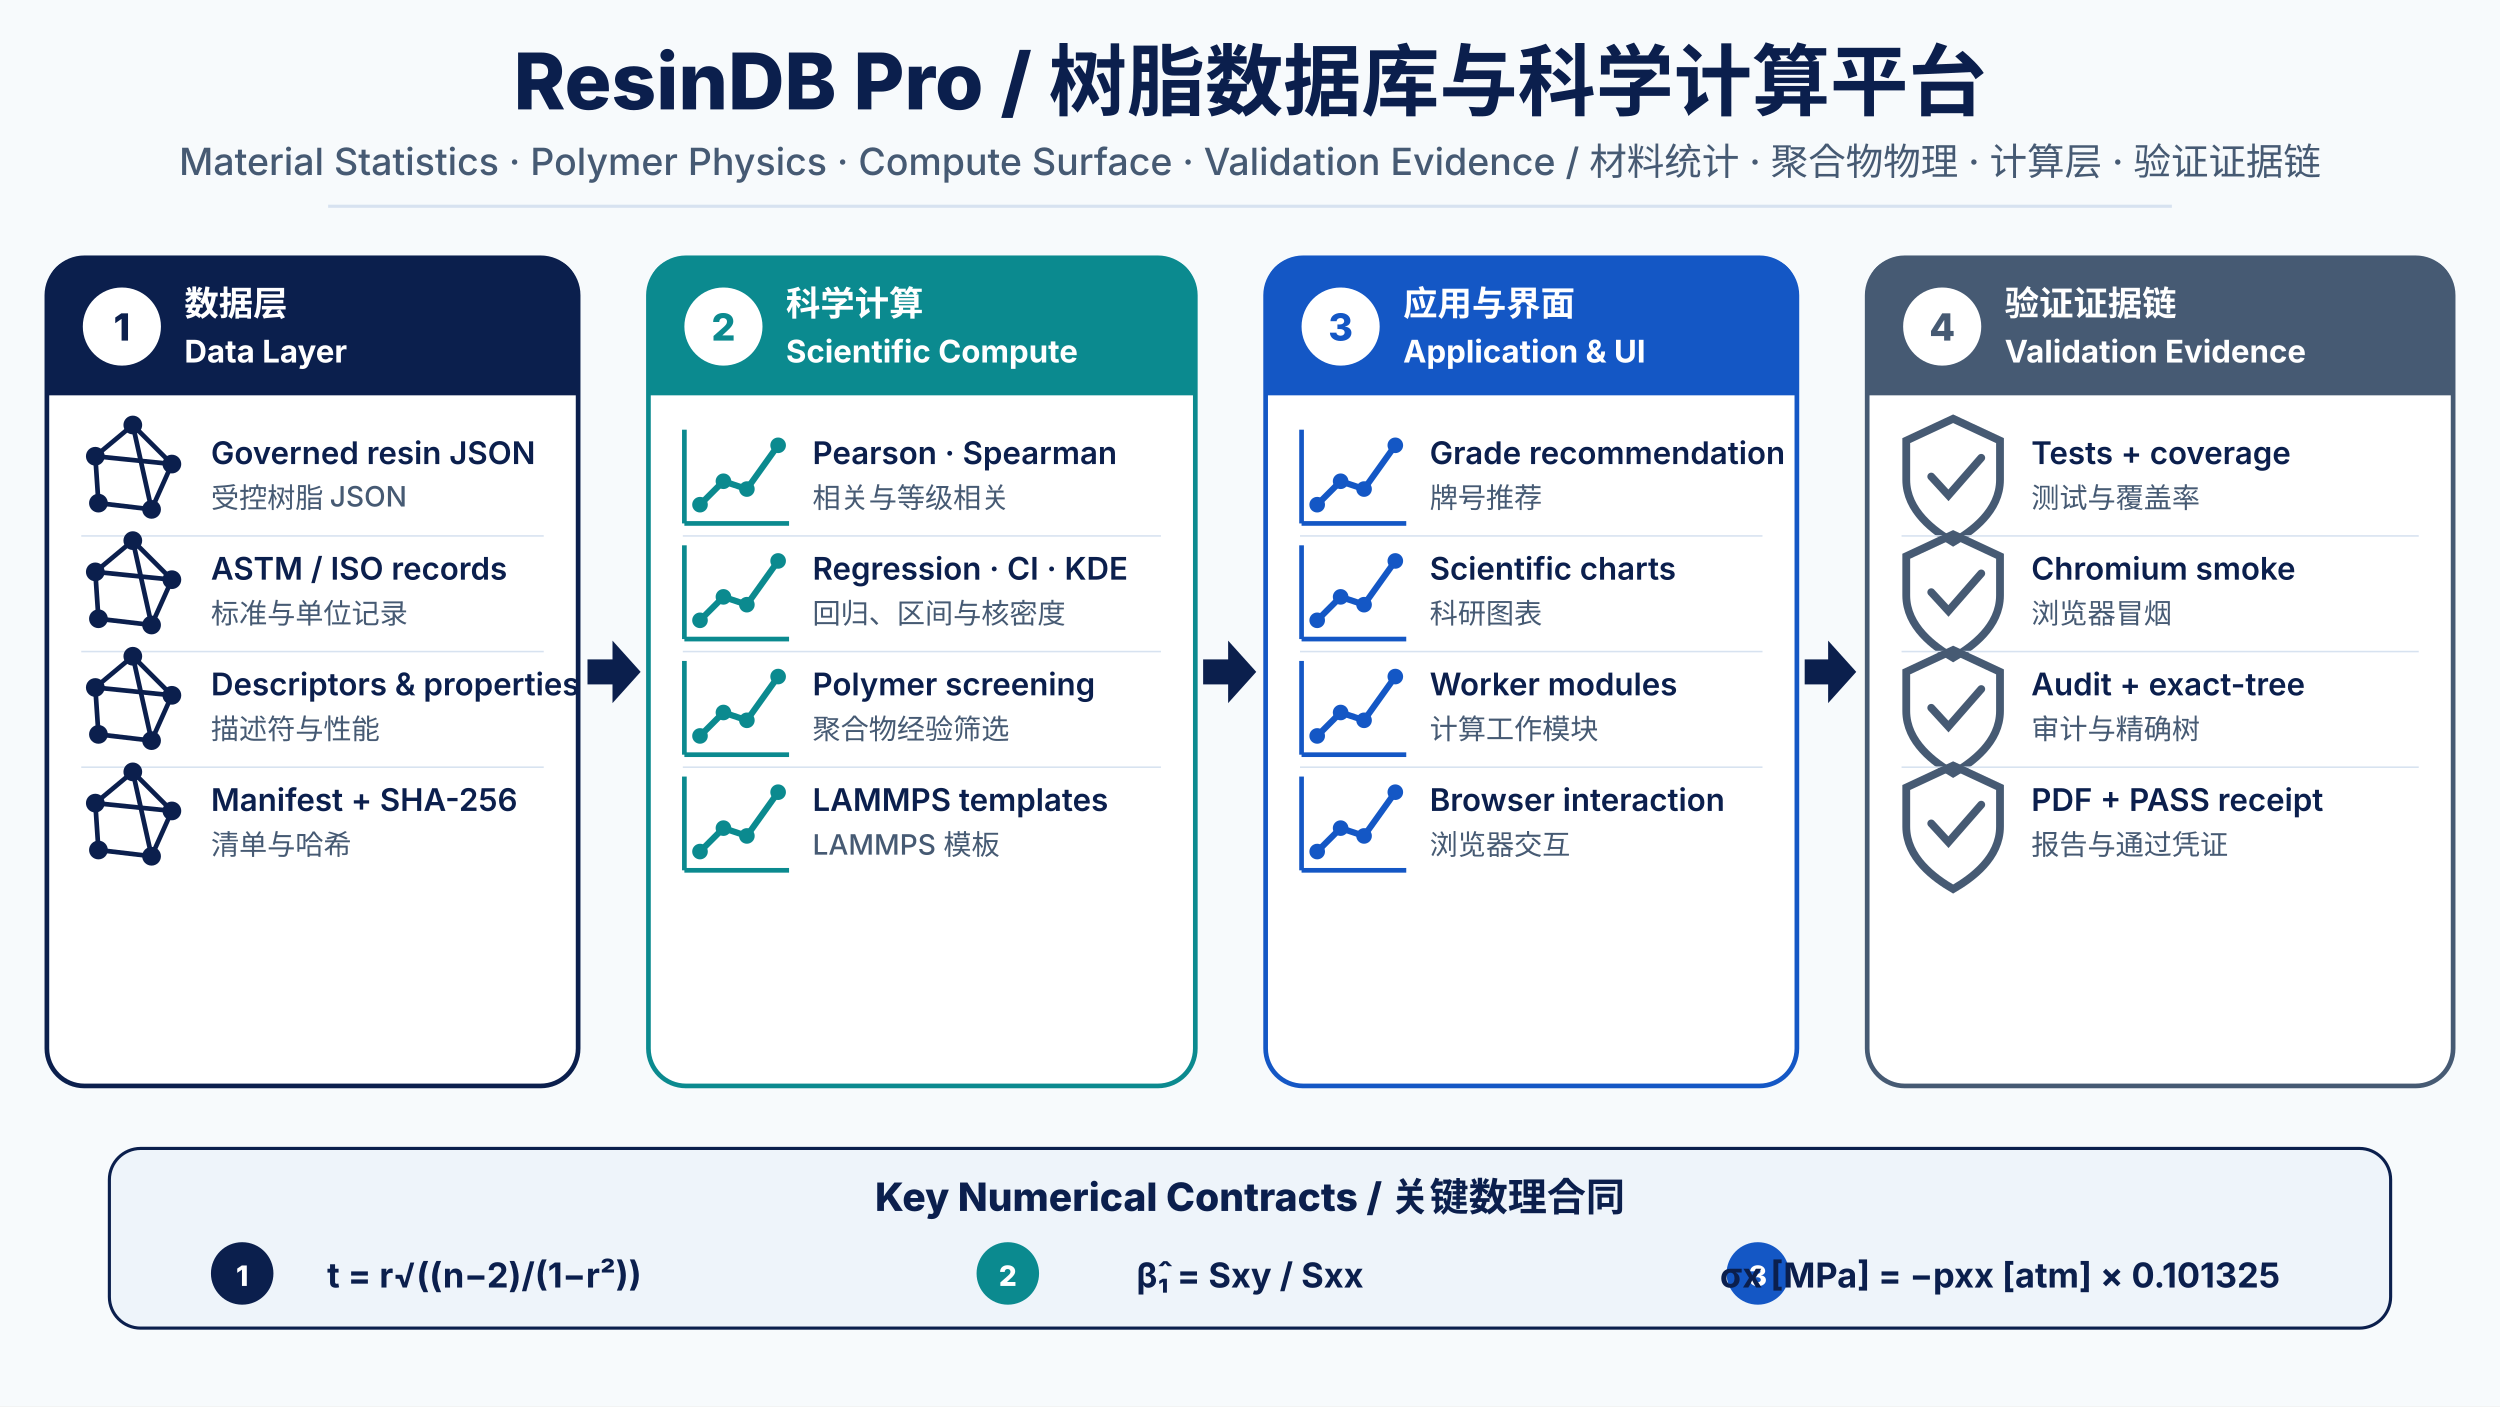
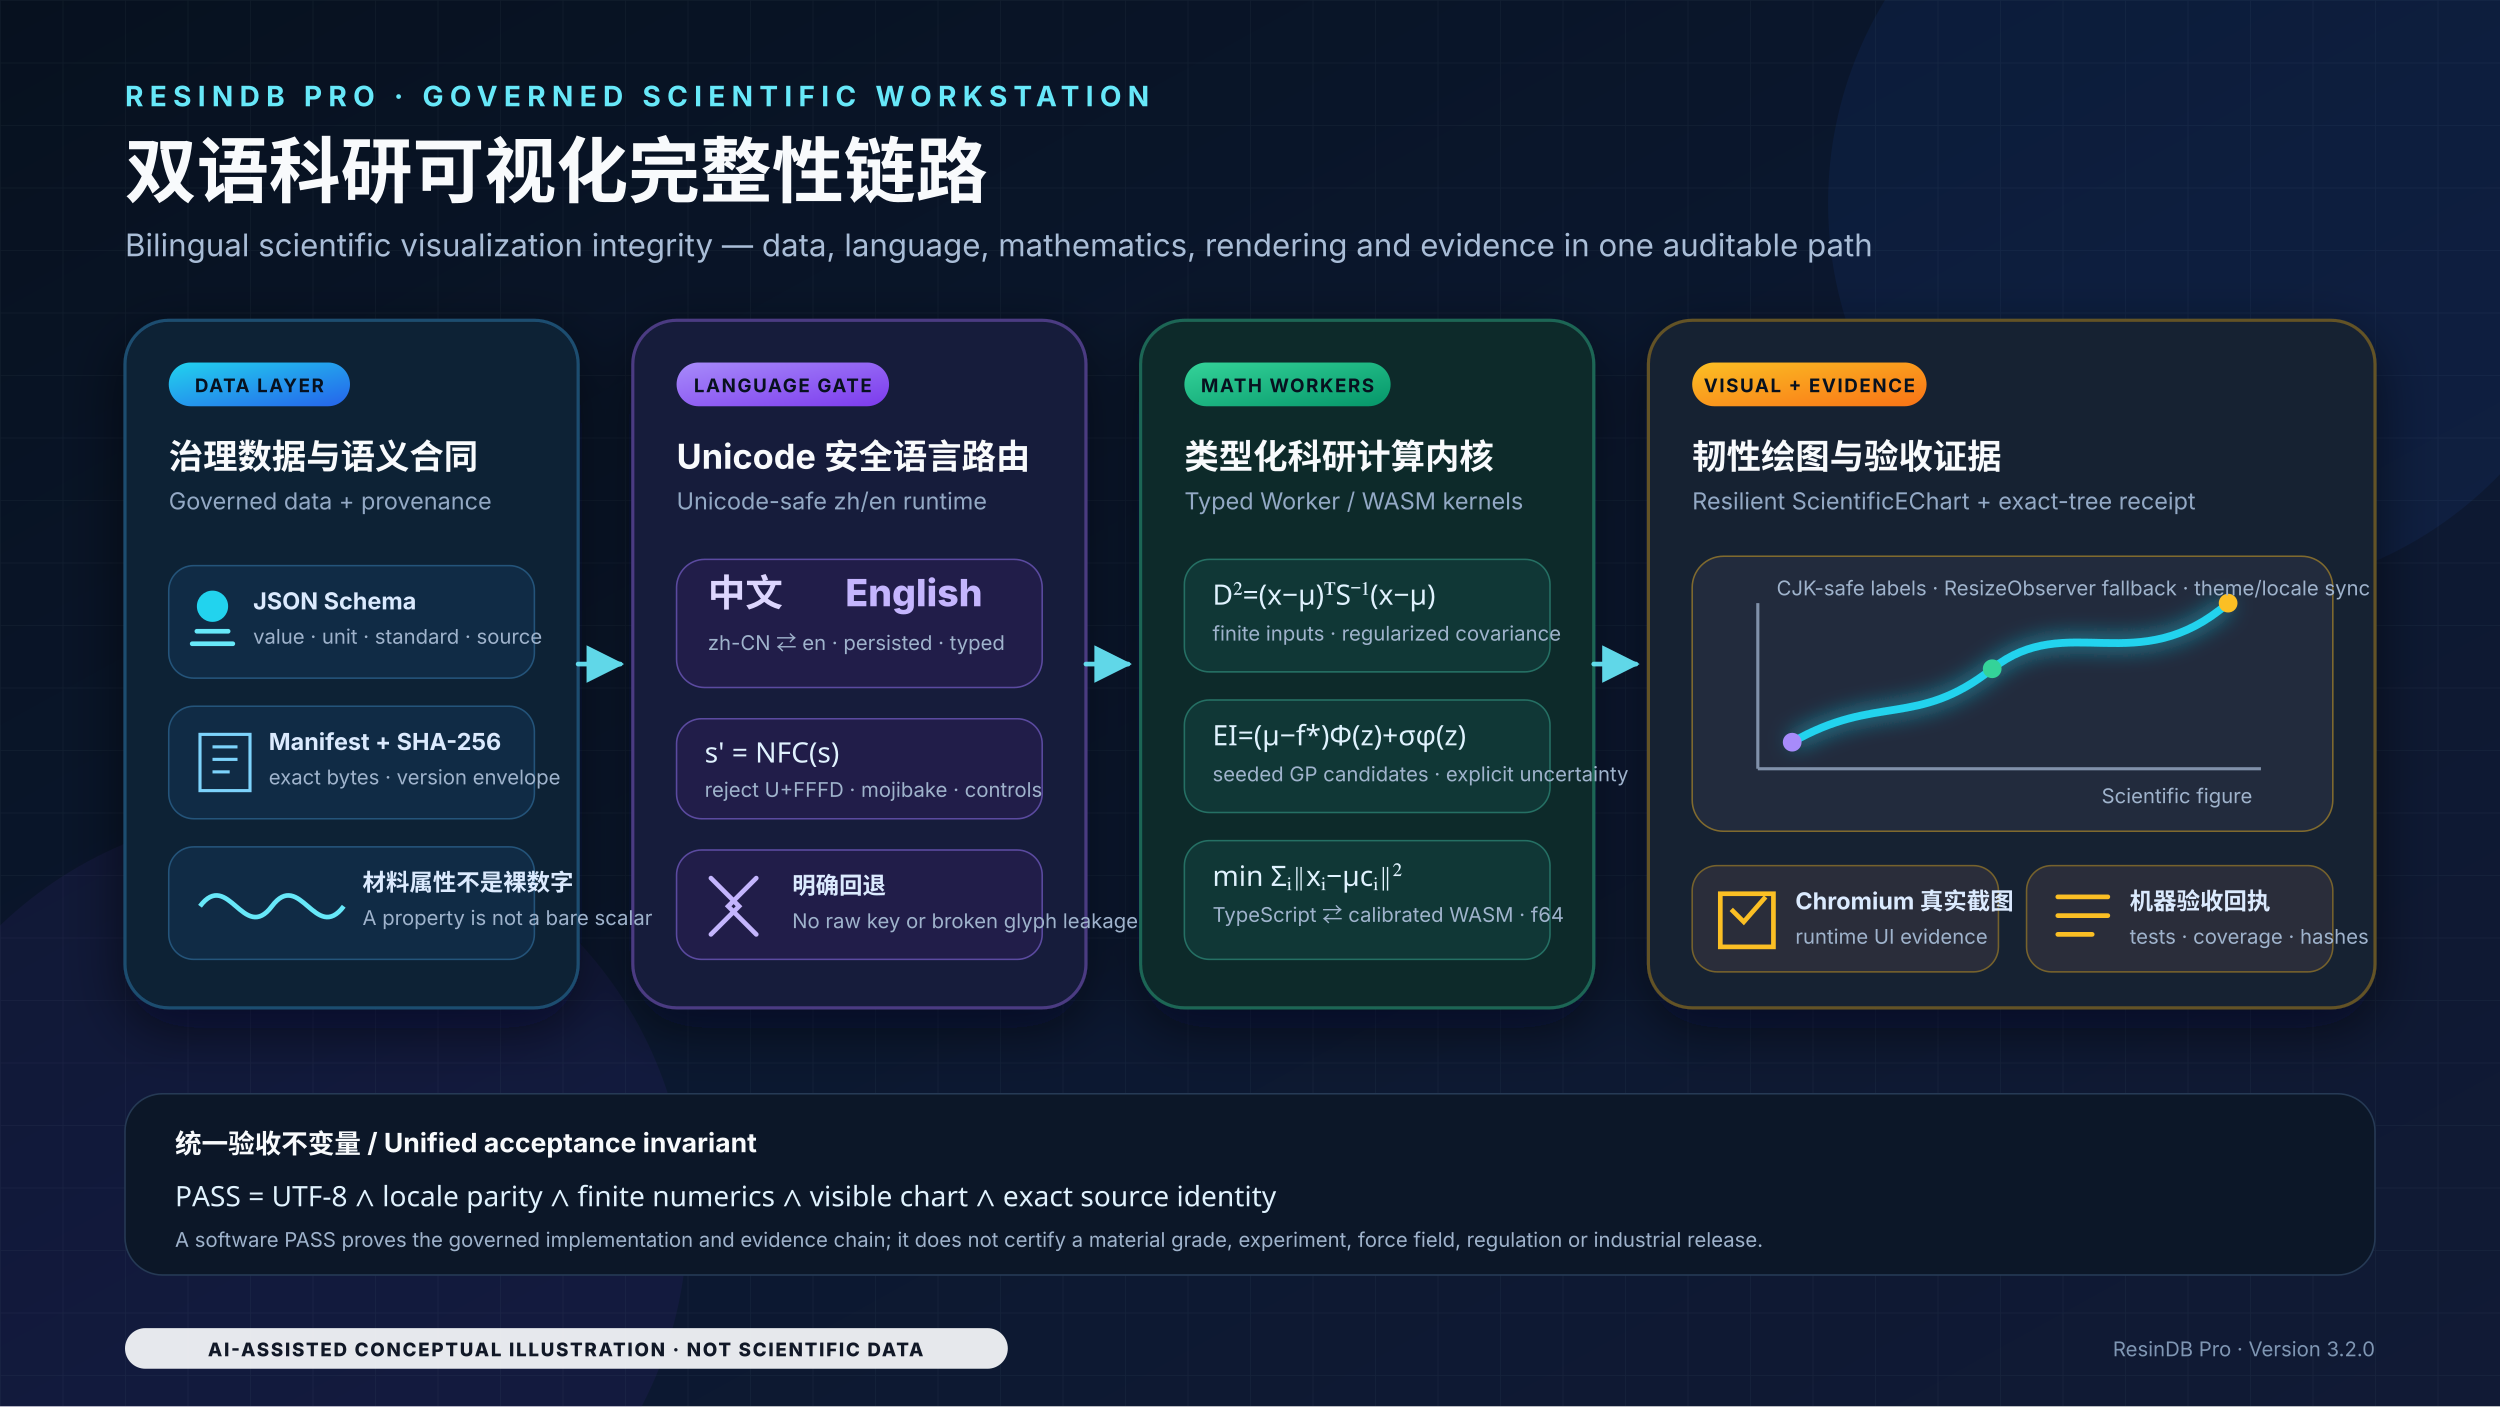
- <svg xmlns="http://www.w3.org/2000/svg" width="1600" height="900" viewBox="0 0 1600 900" role="img">
-   <rect width="1600" height="900" fill="#F7FAFC" />
-   <text x="800" y="70" font-family="Inter, 'Noto Sans SC', 'Microsoft YaHei', Arial, sans-serif" font-size="50" font-weight="800" fill="#0B1F4D" text-anchor="middle">ResinDB Pro / 树脂数据库与科学计算平台</text>
-   <text x="800" y="112" font-family="Inter, 'Noto Sans SC', 'Microsoft YaHei', Arial, sans-serif" font-size="24" font-weight="500" fill="#465A73" text-anchor="middle">Material Statistics · Polymer Physics · Compute Surface · Validation Evidence / 材料统计 · 聚合物物理 · 计算层 · 验证证据链</text>
-   <line x1="210" y1="132" x2="1390" y2="132" stroke="#D7E2F0" stroke-width="2" />
-   <rect x="30" y="165" width="340" height="530" rx="24" fill="#FFFFFF" stroke="#0B1F4D" stroke-width="3" />
-   <path d="M54,165 H346 Q370,165 370,189 V253 H30 V189 Q30,165 54,165 Z" fill="#0B1F4D" />
-   <circle cx="78" cy="209" r="25" fill="#FFFFFF" stroke="none" stroke-width="0" />
-   <text x="78" y="218" font-family="Inter, 'Noto Sans SC', 'Microsoft YaHei', Arial, sans-serif" font-size="24" font-weight="800" fill="#0B1F4D" text-anchor="middle">1</text>
-   <text x="118" y="202" font-family="Inter, 'Noto Sans SC', 'Microsoft YaHei', Arial, sans-serif" font-size="22" font-weight="700" fill="#FFFFFF" text-anchor="start">数据层</text>
-   <text x="118" y="232" font-family="Inter, 'Noto Sans SC', 'Microsoft YaHei', Arial, sans-serif" font-size="20" font-weight="700" fill="#FFFFFF" text-anchor="start">Data Layer</text>
-   <line x1="61" y1="292" x2="85" y2="272" stroke="#0B1F4D" stroke-width="3" />
-   <line x1="85" y1="272" x2="110" y2="297" stroke="#0B1F4D" stroke-width="3" />
-   <line x1="110" y1="297" x2="97" y2="326" stroke="#0B1F4D" stroke-width="3" />
-   <line x1="97" y1="326" x2="63" y2="322" stroke="#0B1F4D" stroke-width="3" />
-   <line x1="63" y1="322" x2="61" y2="292" stroke="#0B1F4D" stroke-width="3" />
-   <line x1="61" y1="292" x2="110" y2="297" stroke="#0B1F4D" stroke-width="3" />
-   <line x1="85" y1="272" x2="97" y2="326" stroke="#0B1F4D" stroke-width="3" />
-   <circle cx="61" cy="292" r="6" fill="#0B1F4D" stroke="none" stroke-width="0" />
-   <circle cx="85" cy="272" r="6" fill="#0B1F4D" stroke="none" stroke-width="0" />
-   <circle cx="110" cy="297" r="6" fill="#0B1F4D" stroke="none" stroke-width="0" />
-   <circle cx="97" cy="326" r="6" fill="#0B1F4D" stroke="none" stroke-width="0" />
-   <circle cx="63" cy="322" r="6" fill="#0B1F4D" stroke="none" stroke-width="0" />
-   <text x="135" y="297" font-family="Inter, 'Noto Sans SC', 'Microsoft YaHei', Arial, sans-serif" font-size="20" font-weight="600" fill="#0B1F4D" text-anchor="start">Governed resin JSON</text>
-   <text x="135" y="325" font-family="Inter, 'Noto Sans SC', 'Microsoft YaHei', Arial, sans-serif" font-size="18" font-weight="500" fill="#465A73" text-anchor="start">受控树脂 JSON</text>
-   <line x1="52" y1="343" x2="348" y2="343" stroke="#D7E2F0" stroke-width="1" />
-   <line x1="61" y1="366" x2="85" y2="346" stroke="#0B1F4D" stroke-width="3" />
-   <line x1="85" y1="346" x2="110" y2="371" stroke="#0B1F4D" stroke-width="3" />
-   <line x1="110" y1="371" x2="97" y2="400" stroke="#0B1F4D" stroke-width="3" />
-   <line x1="97" y1="400" x2="63" y2="396" stroke="#0B1F4D" stroke-width="3" />
-   <line x1="63" y1="396" x2="61" y2="366" stroke="#0B1F4D" stroke-width="3" />
-   <line x1="61" y1="366" x2="110" y2="371" stroke="#0B1F4D" stroke-width="3" />
-   <line x1="85" y1="346" x2="97" y2="400" stroke="#0B1F4D" stroke-width="3" />
-   <circle cx="61" cy="366" r="6" fill="#0B1F4D" stroke="none" stroke-width="0" />
-   <circle cx="85" cy="346" r="6" fill="#0B1F4D" stroke="none" stroke-width="0" />
-   <circle cx="110" cy="371" r="6" fill="#0B1F4D" stroke="none" stroke-width="0" />
-   <circle cx="97" cy="400" r="6" fill="#0B1F4D" stroke="none" stroke-width="0" />
-   <circle cx="63" cy="396" r="6" fill="#0B1F4D" stroke="none" stroke-width="0" />
-   <text x="135" y="371" font-family="Inter, 'Noto Sans SC', 'Microsoft YaHei', Arial, sans-serif" font-size="20" font-weight="600" fill="#0B1F4D" text-anchor="start">ASTM / ISO records</text>
-   <text x="135" y="399" font-family="Inter, 'Noto Sans SC', 'Microsoft YaHei', Arial, sans-serif" font-size="18" font-weight="500" fill="#465A73" text-anchor="start">标准与单位记录</text>
-   <line x1="52" y1="417" x2="348" y2="417" stroke="#D7E2F0" stroke-width="1" />
-   <line x1="61" y1="440" x2="85" y2="420" stroke="#0B1F4D" stroke-width="3" />
-   <line x1="85" y1="420" x2="110" y2="445" stroke="#0B1F4D" stroke-width="3" />
-   <line x1="110" y1="445" x2="97" y2="474" stroke="#0B1F4D" stroke-width="3" />
-   <line x1="97" y1="474" x2="63" y2="470" stroke="#0B1F4D" stroke-width="3" />
-   <line x1="63" y1="470" x2="61" y2="440" stroke="#0B1F4D" stroke-width="3" />
-   <line x1="61" y1="440" x2="110" y2="445" stroke="#0B1F4D" stroke-width="3" />
-   <line x1="85" y1="420" x2="97" y2="474" stroke="#0B1F4D" stroke-width="3" />
-   <circle cx="61" cy="440" r="6" fill="#0B1F4D" stroke="none" stroke-width="0" />
-   <circle cx="85" cy="420" r="6" fill="#0B1F4D" stroke="none" stroke-width="0" />
-   <circle cx="110" cy="445" r="6" fill="#0B1F4D" stroke="none" stroke-width="0" />
-   <circle cx="97" cy="474" r="6" fill="#0B1F4D" stroke="none" stroke-width="0" />
-   <circle cx="63" cy="470" r="6" fill="#0B1F4D" stroke="none" stroke-width="0" />
-   <text x="135" y="445" font-family="Inter, 'Noto Sans SC', 'Microsoft YaHei', Arial, sans-serif" font-size="20" font-weight="600" fill="#0B1F4D" text-anchor="start">Descriptors &amp; properties</text>
-   <text x="135" y="473" font-family="Inter, 'Noto Sans SC', 'Microsoft YaHei', Arial, sans-serif" font-size="18" font-weight="500" fill="#465A73" text-anchor="start">描述符与性能</text>
-   <line x1="52" y1="491" x2="348" y2="491" stroke="#D7E2F0" stroke-width="1" />
-   <line x1="61" y1="514" x2="85" y2="494" stroke="#0B1F4D" stroke-width="3" />
-   <line x1="85" y1="494" x2="110" y2="519" stroke="#0B1F4D" stroke-width="3" />
-   <line x1="110" y1="519" x2="97" y2="548" stroke="#0B1F4D" stroke-width="3" />
-   <line x1="97" y1="548" x2="63" y2="544" stroke="#0B1F4D" stroke-width="3" />
-   <line x1="63" y1="544" x2="61" y2="514" stroke="#0B1F4D" stroke-width="3" />
-   <line x1="61" y1="514" x2="110" y2="519" stroke="#0B1F4D" stroke-width="3" />
-   <line x1="85" y1="494" x2="97" y2="548" stroke="#0B1F4D" stroke-width="3" />
-   <circle cx="61" cy="514" r="6" fill="#0B1F4D" stroke="none" stroke-width="0" />
-   <circle cx="85" cy="494" r="6" fill="#0B1F4D" stroke="none" stroke-width="0" />
-   <circle cx="110" cy="519" r="6" fill="#0B1F4D" stroke="none" stroke-width="0" />
-   <circle cx="97" cy="548" r="6" fill="#0B1F4D" stroke="none" stroke-width="0" />
-   <circle cx="63" cy="544" r="6" fill="#0B1F4D" stroke="none" stroke-width="0" />
-   <text x="135" y="519" font-family="Inter, 'Noto Sans SC', 'Microsoft YaHei', Arial, sans-serif" font-size="20" font-weight="600" fill="#0B1F4D" text-anchor="start">Manifest + SHA-256</text>
-   <text x="135" y="547" font-family="Inter, 'Noto Sans SC', 'Microsoft YaHei', Arial, sans-serif" font-size="18" font-weight="500" fill="#465A73" text-anchor="start">清单与哈希</text>
-   <path d="M376,422 H392 V410 L410,430 L392,450 V438 H376 Z" fill="#0B1F4D" />
-   <rect x="415" y="165" width="350" height="530" rx="24" fill="#FFFFFF" stroke="#0B8A8F" stroke-width="3" />
-   <path d="M439,165 H741 Q765,165 765,189 V253 H415 V189 Q415,165 439,165 Z" fill="#0B8A8F" />
-   <circle cx="463" cy="209" r="25" fill="#FFFFFF" stroke="none" stroke-width="0" />
-   <text x="463" y="218" font-family="Inter, 'Noto Sans SC', 'Microsoft YaHei', Arial, sans-serif" font-size="24" font-weight="800" fill="#0B8A8F" text-anchor="middle">2</text>
-   <text x="503" y="202" font-family="Inter, 'Noto Sans SC', 'Microsoft YaHei', Arial, sans-serif" font-size="22" font-weight="700" fill="#FFFFFF" text-anchor="start">科学计算</text>
-   <text x="503" y="232" font-family="Inter, 'Noto Sans SC', 'Microsoft YaHei', Arial, sans-serif" font-size="20" font-weight="700" fill="#FFFFFF" text-anchor="start">Scientific Compute</text>
-   <line x1="438" y1="335" x2="438" y2="275" stroke="#0B8A8F" stroke-width="3" />
-   <line x1="438" y1="335" x2="505" y2="335" stroke="#0B8A8F" stroke-width="3" />
-   <polyline points="448,323 463,308 478,313 498,285" fill="none" stroke="#0B8A8F" stroke-width="4" />
-   <circle cx="448" cy="323" r="5" fill="#0B8A8F" stroke="none" stroke-width="0" />
-   <circle cx="463" cy="308" r="5" fill="#0B8A8F" stroke="none" stroke-width="0" />
-   <circle cx="478" cy="313" r="5" fill="#0B8A8F" stroke="none" stroke-width="0" />
-   <circle cx="498" cy="285" r="5" fill="#0B8A8F" stroke="none" stroke-width="0" />
-   <text x="520" y="297" font-family="Inter, 'Noto Sans SC', 'Microsoft YaHei', Arial, sans-serif" font-size="20" font-weight="600" fill="#0B1F4D" text-anchor="start">Pearson · Spearman</text>
-   <text x="520" y="325" font-family="Inter, 'Noto Sans SC', 'Microsoft YaHei', Arial, sans-serif" font-size="18" font-weight="500" fill="#465A73" text-anchor="start">相关与等级相关</text>
-   <line x1="437" y1="343" x2="743" y2="343" stroke="#D7E2F0" stroke-width="1" />
-   <line x1="438" y1="409" x2="438" y2="349" stroke="#0B8A8F" stroke-width="3" />
-   <line x1="438" y1="409" x2="505" y2="409" stroke="#0B8A8F" stroke-width="3" />
-   <polyline points="448,397 463,382 478,387 498,359" fill="none" stroke="#0B8A8F" stroke-width="4" />
-   <circle cx="448" cy="397" r="5" fill="#0B8A8F" stroke="none" stroke-width="0" />
-   <circle cx="463" cy="382" r="5" fill="#0B8A8F" stroke="none" stroke-width="0" />
-   <circle cx="478" cy="387" r="5" fill="#0B8A8F" stroke="none" stroke-width="0" />
-   <circle cx="498" cy="359" r="5" fill="#0B8A8F" stroke="none" stroke-width="0" />
-   <text x="520" y="371" font-family="Inter, 'Noto Sans SC', 'Microsoft YaHei', Arial, sans-serif" font-size="20" font-weight="600" fill="#0B1F4D" text-anchor="start">Regression · CI · KDE</text>
-   <text x="520" y="399" font-family="Inter, 'Noto Sans SC', 'Microsoft YaHei', Arial, sans-serif" font-size="18" font-weight="500" fill="#465A73" text-anchor="start">回归、区间与核密度</text>
-   <line x1="437" y1="417" x2="743" y2="417" stroke="#D7E2F0" stroke-width="1" />
-   <line x1="438" y1="483" x2="438" y2="423" stroke="#0B8A8F" stroke-width="3" />
-   <line x1="438" y1="483" x2="505" y2="483" stroke="#0B8A8F" stroke-width="3" />
-   <polyline points="448,471 463,456 478,461 498,433" fill="none" stroke="#0B8A8F" stroke-width="4" />
-   <circle cx="448" cy="471" r="5" fill="#0B8A8F" stroke="none" stroke-width="0" />
-   <circle cx="463" cy="456" r="5" fill="#0B8A8F" stroke="none" stroke-width="0" />
-   <circle cx="478" cy="461" r="5" fill="#0B8A8F" stroke="none" stroke-width="0" />
-   <circle cx="498" cy="433" r="5" fill="#0B8A8F" stroke="none" stroke-width="0" />
-   <text x="520" y="445" font-family="Inter, 'Noto Sans SC', 'Microsoft YaHei', Arial, sans-serif" font-size="20" font-weight="600" fill="#0B1F4D" text-anchor="start">Polymer screening</text>
-   <text x="520" y="473" font-family="Inter, 'Noto Sans SC', 'Microsoft YaHei', Arial, sans-serif" font-size="18" font-weight="500" fill="#465A73" text-anchor="start">聚合物经验筛选</text>
-   <line x1="437" y1="491" x2="743" y2="491" stroke="#D7E2F0" stroke-width="1" />
-   <line x1="438" y1="557" x2="438" y2="497" stroke="#0B8A8F" stroke-width="3" />
-   <line x1="438" y1="557" x2="505" y2="557" stroke="#0B8A8F" stroke-width="3" />
-   <polyline points="448,545 463,530 478,535 498,507" fill="none" stroke="#0B8A8F" stroke-width="4" />
-   <circle cx="448" cy="545" r="5" fill="#0B8A8F" stroke="none" stroke-width="0" />
-   <circle cx="463" cy="530" r="5" fill="#0B8A8F" stroke="none" stroke-width="0" />
-   <circle cx="478" cy="535" r="5" fill="#0B8A8F" stroke="none" stroke-width="0" />
-   <circle cx="498" cy="507" r="5" fill="#0B8A8F" stroke="none" stroke-width="0" />
-   <text x="520" y="519" font-family="Inter, 'Noto Sans SC', 'Microsoft YaHei', Arial, sans-serif" font-size="20" font-weight="600" fill="#0B1F4D" text-anchor="start">LAMMPS templates</text>
-   <text x="520" y="547" font-family="Inter, 'Noto Sans SC', 'Microsoft YaHei', Arial, sans-serif" font-size="18" font-weight="500" fill="#465A73" text-anchor="start">LAMMPS 模板</text>
-   <path d="M770,422 H786 V410 L804,430 L786,450 V438 H770 Z" fill="#0B1F4D" />
-   <rect x="810" y="165" width="340" height="530" rx="24" fill="#FFFFFF" stroke="#1457C5" stroke-width="3" />
-   <path d="M834,165 H1126 Q1150,165 1150,189 V253 H810 V189 Q810,165 834,165 Z" fill="#1457C5" />
-   <circle cx="858" cy="209" r="25" fill="#FFFFFF" stroke="none" stroke-width="0" />
-   <text x="858" y="218" font-family="Inter, 'Noto Sans SC', 'Microsoft YaHei', Arial, sans-serif" font-size="24" font-weight="800" fill="#1457C5" text-anchor="middle">3</text>
-   <text x="898" y="202" font-family="Inter, 'Noto Sans SC', 'Microsoft YaHei', Arial, sans-serif" font-size="22" font-weight="700" fill="#FFFFFF" text-anchor="start">应用与界面</text>
-   <text x="898" y="232" font-family="Inter, 'Noto Sans SC', 'Microsoft YaHei', Arial, sans-serif" font-size="20" font-weight="700" fill="#FFFFFF" text-anchor="start">Application &amp; UI</text>
-   <line x1="833" y1="335" x2="833" y2="275" stroke="#1457C5" stroke-width="3" />
-   <line x1="833" y1="335" x2="900" y2="335" stroke="#1457C5" stroke-width="3" />
-   <polyline points="843,323 858,308 873,313 893,285" fill="none" stroke="#1457C5" stroke-width="4" />
-   <circle cx="843" cy="323" r="5" fill="#1457C5" stroke="none" stroke-width="0" />
-   <circle cx="858" cy="308" r="5" fill="#1457C5" stroke="none" stroke-width="0" />
-   <circle cx="873" cy="313" r="5" fill="#1457C5" stroke="none" stroke-width="0" />
-   <circle cx="893" cy="285" r="5" fill="#1457C5" stroke="none" stroke-width="0" />
-   <text x="915" y="297" font-family="Inter, 'Noto Sans SC', 'Microsoft YaHei', Arial, sans-serif" font-size="20" font-weight="600" fill="#0B1F4D" text-anchor="start">Grade recommendation</text>
-   <text x="915" y="325" font-family="Inter, 'Noto Sans SC', 'Microsoft YaHei', Arial, sans-serif" font-size="18" font-weight="500" fill="#465A73" text-anchor="start">牌号推荐</text>
-   <line x1="832" y1="343" x2="1128" y2="343" stroke="#D7E2F0" stroke-width="1" />
-   <line x1="833" y1="409" x2="833" y2="349" stroke="#1457C5" stroke-width="3" />
-   <line x1="833" y1="409" x2="900" y2="409" stroke="#1457C5" stroke-width="3" />
-   <polyline points="843,397 858,382 873,387 893,359" fill="none" stroke="#1457C5" stroke-width="4" />
-   <circle cx="843" cy="397" r="5" fill="#1457C5" stroke="none" stroke-width="0" />
-   <circle cx="858" cy="382" r="5" fill="#1457C5" stroke="none" stroke-width="0" />
-   <circle cx="873" cy="387" r="5" fill="#1457C5" stroke="none" stroke-width="0" />
-   <circle cx="893" cy="359" r="5" fill="#1457C5" stroke="none" stroke-width="0" />
-   <text x="915" y="371" font-family="Inter, 'Noto Sans SC', 'Microsoft YaHei', Arial, sans-serif" font-size="20" font-weight="600" fill="#0B1F4D" text-anchor="start">Scientific charts</text>
-   <text x="915" y="399" font-family="Inter, 'Noto Sans SC', 'Microsoft YaHei', Arial, sans-serif" font-size="18" font-weight="500" fill="#465A73" text-anchor="start">科研图表</text>
-   <line x1="832" y1="417" x2="1128" y2="417" stroke="#D7E2F0" stroke-width="1" />
-   <line x1="833" y1="483" x2="833" y2="423" stroke="#1457C5" stroke-width="3" />
-   <line x1="833" y1="483" x2="900" y2="483" stroke="#1457C5" stroke-width="3" />
-   <polyline points="843,471 858,456 873,461 893,433" fill="none" stroke="#1457C5" stroke-width="4" />
-   <circle cx="843" cy="471" r="5" fill="#1457C5" stroke="none" stroke-width="0" />
-   <circle cx="858" cy="456" r="5" fill="#1457C5" stroke="none" stroke-width="0" />
-   <circle cx="873" cy="461" r="5" fill="#1457C5" stroke="none" stroke-width="0" />
-   <circle cx="893" cy="433" r="5" fill="#1457C5" stroke="none" stroke-width="0" />
-   <text x="915" y="445" font-family="Inter, 'Noto Sans SC', 'Microsoft YaHei', Arial, sans-serif" font-size="20" font-weight="600" fill="#0B1F4D" text-anchor="start">Worker modules</text>
-   <text x="915" y="473" font-family="Inter, 'Noto Sans SC', 'Microsoft YaHei', Arial, sans-serif" font-size="18" font-weight="500" fill="#465A73" text-anchor="start">计算工作模块</text>
-   <line x1="832" y1="491" x2="1128" y2="491" stroke="#D7E2F0" stroke-width="1" />
-   <line x1="833" y1="557" x2="833" y2="497" stroke="#1457C5" stroke-width="3" />
-   <line x1="833" y1="557" x2="900" y2="557" stroke="#1457C5" stroke-width="3" />
-   <polyline points="843,545 858,530 873,535 893,507" fill="none" stroke="#1457C5" stroke-width="4" />
-   <circle cx="843" cy="545" r="5" fill="#1457C5" stroke="none" stroke-width="0" />
-   <circle cx="858" cy="530" r="5" fill="#1457C5" stroke="none" stroke-width="0" />
-   <circle cx="873" cy="535" r="5" fill="#1457C5" stroke="none" stroke-width="0" />
-   <circle cx="893" cy="507" r="5" fill="#1457C5" stroke="none" stroke-width="0" />
-   <text x="915" y="519" font-family="Inter, 'Noto Sans SC', 'Microsoft YaHei', Arial, sans-serif" font-size="20" font-weight="600" fill="#0B1F4D" text-anchor="start">Browser interaction</text>
-   <text x="915" y="547" font-family="Inter, 'Noto Sans SC', 'Microsoft YaHei', Arial, sans-serif" font-size="18" font-weight="500" fill="#465A73" text-anchor="start">浏览器交互</text>
-   <path d="M1155,422 H1170 V410 L1188,430 L1170,450 V438 H1155 Z" fill="#0B1F4D" />
-   <rect x="1195" y="165" width="375" height="530" rx="24" fill="#FFFFFF" stroke="#465A73" stroke-width="3" />
-   <path d="M1219,165 H1546 Q1570,165 1570,189 V253 H1195 V189 Q1195,165 1219,165 Z" fill="#465A73" />
-   <circle cx="1243" cy="209" r="25" fill="#FFFFFF" stroke="none" stroke-width="0" />
-   <text x="1243" y="218" font-family="Inter, 'Noto Sans SC', 'Microsoft YaHei', Arial, sans-serif" font-size="24" font-weight="800" fill="#465A73" text-anchor="middle">4</text>
-   <text x="1283" y="202" font-family="Inter, 'Noto Sans SC', 'Microsoft YaHei', Arial, sans-serif" font-size="22" font-weight="700" fill="#FFFFFF" text-anchor="start">验证证据链</text>
-   <text x="1283" y="232" font-family="Inter, 'Noto Sans SC', 'Microsoft YaHei', Arial, sans-serif" font-size="20" font-weight="700" fill="#FFFFFF" text-anchor="start">Validation Evidence</text>
-   <path d="M1250,268 L1280,282 V307 C1280,327 1262,340 1250,347 C1238,340 1220,327 1220,307 V282 Z" fill="none" stroke="#465A73" stroke-width="5" />
-   <path d="M1236,305 L1247,317 L1268,293" fill="none" stroke="#465A73" stroke-width="5" stroke-linecap="round" />
-   <text x="1300" y="297" font-family="Inter, 'Noto Sans SC', 'Microsoft YaHei', Arial, sans-serif" font-size="20" font-weight="600" fill="#0B1F4D" text-anchor="start">Tests + coverage</text>
-   <text x="1300" y="325" font-family="Inter, 'Noto Sans SC', 'Microsoft YaHei', Arial, sans-serif" font-size="18" font-weight="500" fill="#465A73" text-anchor="start">测试与覆盖率</text>
-   <line x1="1217" y1="343" x2="1548" y2="343" stroke="#D7E2F0" stroke-width="1" />
-   <path d="M1250,342 L1280,356 V381 C1280,401 1262,414 1250,421 C1238,414 1220,401 1220,381 V356 Z" fill="none" stroke="#465A73" stroke-width="5" />
-   <path d="M1236,379 L1247,391 L1268,367" fill="none" stroke="#465A73" stroke-width="5" stroke-linecap="round" />
-   <text x="1300" y="371" font-family="Inter, 'Noto Sans SC', 'Microsoft YaHei', Arial, sans-serif" font-size="20" font-weight="600" fill="#0B1F4D" text-anchor="start">Chromium smoke</text>
-   <text x="1300" y="399" font-family="Inter, 'Noto Sans SC', 'Microsoft YaHei', Arial, sans-serif" font-size="18" font-weight="500" fill="#465A73" text-anchor="start">浏览器冒烟</text>
-   <line x1="1217" y1="417" x2="1548" y2="417" stroke="#D7E2F0" stroke-width="1" />
-   <path d="M1250,416 L1280,430 V455 C1280,475 1262,488 1250,495 C1238,488 1220,475 1220,455 V430 Z" fill="none" stroke="#465A73" stroke-width="5" />
-   <path d="M1236,453 L1247,465 L1268,441" fill="none" stroke="#465A73" stroke-width="5" stroke-linecap="round" />
-   <text x="1300" y="445" font-family="Inter, 'Noto Sans SC', 'Microsoft YaHei', Arial, sans-serif" font-size="20" font-weight="600" fill="#0B1F4D" text-anchor="start">Audit + exact-tree</text>
-   <text x="1300" y="473" font-family="Inter, 'Noto Sans SC', 'Microsoft YaHei', Arial, sans-serif" font-size="18" font-weight="500" fill="#465A73" text-anchor="start">审计与精确树</text>
-   <line x1="1217" y1="491" x2="1548" y2="491" stroke="#D7E2F0" stroke-width="1" />
-   <path d="M1250,490 L1280,504 V529 C1280,549 1262,562 1250,569 C1238,562 1220,549 1220,529 V504 Z" fill="none" stroke="#465A73" stroke-width="5" />
-   <path d="M1236,527 L1247,539 L1268,515" fill="none" stroke="#465A73" stroke-width="5" stroke-linecap="round" />
-   <text x="1300" y="519" font-family="Inter, 'Noto Sans SC', 'Microsoft YaHei', Arial, sans-serif" font-size="20" font-weight="600" fill="#0B1F4D" text-anchor="start">PDF + PASS receipt</text>
-   <text x="1300" y="547" font-family="Inter, 'Noto Sans SC', 'Microsoft YaHei', Arial, sans-serif" font-size="18" font-weight="500" fill="#465A73" text-anchor="start">报告与通过凭证</text>
-   <rect x="70" y="735" width="1460" height="115" rx="20" fill="#EEF4FA" stroke="#0B1F4D" stroke-width="2" />
-   <text x="800" y="775" font-family="Inter, 'Noto Sans SC', 'Microsoft YaHei', Arial, sans-serif" font-size="25" font-weight="800" fill="#0B1F4D" text-anchor="middle">Key Numerical Contracts / 关键数理合同</text>
-   <circle cx="155" cy="815" r="20" fill="#0B1F4D" stroke="none" stroke-width="0" />
-   <text x="155" y="823" font-family="Inter, 'Noto Sans SC', 'Microsoft YaHei', Arial, sans-serif" font-size="18" font-weight="800" fill="#FFFFFF" text-anchor="middle">1</text>
-   <text x="310" y="824" font-family="Inter, 'Noto Sans SC', 'Microsoft YaHei', Arial, sans-serif" font-size="22" font-weight="700" fill="#0B1F4D" text-anchor="middle">t = r√((n−2)/(1−r²))</text>
-   <circle cx="645" cy="815" r="20" fill="#0B8A8F" stroke="none" stroke-width="0" />
-   <text x="645" y="823" font-family="Inter, 'Noto Sans SC', 'Microsoft YaHei', Arial, sans-serif" font-size="18" font-weight="800" fill="#FFFFFF" text-anchor="middle">2</text>
-   <text x="800" y="824" font-family="Inter, 'Noto Sans SC', 'Microsoft YaHei', Arial, sans-serif" font-size="22" font-weight="700" fill="#0B1F4D" text-anchor="middle">β̂₁ = Sxy / Sxx</text>
-   <circle cx="1125" cy="815" r="20" fill="#1457C5" stroke="none" stroke-width="0" />
-   <text x="1125" y="823" font-family="Inter, 'Noto Sans SC', 'Microsoft YaHei', Arial, sans-serif" font-size="18" font-weight="800" fill="#FFFFFF" text-anchor="middle">3</text>
-   <text x="1280" y="824" font-family="Inter, 'Noto Sans SC', 'Microsoft YaHei', Arial, sans-serif" font-size="22" font-weight="700" fill="#0B1F4D" text-anchor="middle">σx [MPa] = −pxx [atm] × 0.101325</text>
+ <svg xmlns="http://www.w3.org/2000/svg" viewBox="0 0 1600 900" role="img" aria-labelledby="title desc">
+   <defs>
+     <linearGradient id="background" x1="0" y1="0" x2="1" y2="1">
+       <stop offset="0" stop-color="#07111f" />
+       <stop offset="0.52" stop-color="#0b1830" />
+       <stop offset="1" stop-color="#111a35" />
+     </linearGradient>
+     <linearGradient id="cyan" x1="0" y1="0" x2="1" y2="1">
+       <stop offset="0" stop-color="#22d3ee" />
+       <stop offset="1" stop-color="#2563eb" />
+     </linearGradient>
+     <linearGradient id="violet" x1="0" y1="0" x2="1" y2="1">
+       <stop offset="0" stop-color="#a78bfa" />
+       <stop offset="1" stop-color="#7c3aed" />
+     </linearGradient>
+     <linearGradient id="emerald" x1="0" y1="0" x2="1" y2="1">
+       <stop offset="0" stop-color="#34d399" />
+       <stop offset="1" stop-color="#059669" />
+     </linearGradient>
+     <linearGradient id="amber" x1="0" y1="0" x2="1" y2="1">
+       <stop offset="0" stop-color="#fbbf24" />
+       <stop offset="1" stop-color="#f97316" />
+     </linearGradient>
+     <pattern id="grid" width="40" height="40" patternUnits="userSpaceOnUse">
+       <path d="M40 0H0V40" fill="none" stroke="#9fb7d7" stroke-opacity="0.06" stroke-width="1" />
+     </pattern>
+     <filter id="glow" x="-50%" y="-50%" width="200%" height="200%">
+       <feGaussianBlur stdDeviation="7" result="blur" />
+       <feMerge>
+         <feMergeNode in="blur" />
+         <feMergeNode in="SourceGraphic" />
+       </feMerge>
+     </filter>
+     <filter id="shadow" x="-30%" y="-30%" width="160%" height="160%">
+       <feDropShadow dx="0" dy="12" stdDeviation="18" flood-color="#020617" flood-opacity="0.55" />
+     </filter>
+     <marker id="arrow" viewBox="0 0 10 10" refX="9" refY="5" markerWidth="8" markerHeight="8" orient="auto-start-reverse">
+       <path d="M0 0L10 5L0 10Z" fill="#67e8f9" />
+     </marker>
+     <style>
+       text{font-family:Inter,"Noto Sans SC","Noto Sans CJK SC","Microsoft YaHei","PingFang SC","WenQuanYi Micro Hei","Segoe UI",sans-serif}
+       .eyebrow{font-size:18px;letter-spacing:4px;font-weight:700;fill:#67e8f9}
+       .title{font-size:46px;font-weight:760;fill:#f8fafc}
+       .subtitle{font-size:20px;fill:#a9bdd7}
+       .panel-title{font-size:22px;font-weight:720;fill:#f8fafc}
+       .panel-subtitle{font-size:15px;fill:#93a9c5}
+       .label{font-size:15px;font-weight:650;fill:#dbeafe}
+       .small{font-size:13px;fill:#9fb3cc}
+       .formula{font-family:"STIX Two Math","Cambria Math","Noto Sans Math","Noto Sans SC",serif;font-size:18px;fill:#e0f2fe}
+       .badge{font-size:12px;font-weight:700;letter-spacing:1px;fill:#07111f}
+     </style>
+   </defs>
+   <rect width="1600" height="900" fill="url(#background)" />
+   <rect width="1600" height="900" fill="url(#grid)" />
+   <circle cx="1420" cy="130" r="250" fill="#2563eb" opacity="0.08" />
+   <circle cx="180" cy="780" r="260" fill="#7c3aed" opacity="0.07" />
+   <g transform="translate(80 68)">
+     <text class="eyebrow">RESINDB PRO · GOVERNED SCIENTIFIC WORKSTATION</text>
+     <text class="title" y="58">双语科研可视化完整性链路</text>
+     <text class="subtitle" y="96">Bilingual scientific visualization integrity — data, language, mathematics, rendering and evidence in one auditable path</text>
+   </g>
+   <g filter="url(#shadow)">
+     <rect x="80" y="205" width="290" height="440" rx="28" fill="#0d2035" stroke="#1e4e70" stroke-width="2" />
+     <rect x="405" y="205" width="290" height="440" rx="28" fill="#151d3b" stroke="#4b3b82" stroke-width="2" />
+     <rect x="730" y="205" width="290" height="440" rx="28" fill="#0d2a2c" stroke="#1f6655" stroke-width="2" />
+     <rect x="1055" y="205" width="465" height="440" rx="28" fill="#182132" stroke="#635326" stroke-width="2" />
+   </g>
+   <g transform="translate(108 232)">
+     <rect width="116" height="28" rx="14" fill="url(#cyan)" />
+     <text class="badge" x="58" y="19" text-anchor="middle">DATA LAYER</text>
+     <text class="panel-title" y="68">治理数据与语义合同</text>
+     <text class="panel-subtitle" y="94">Governed data + provenance</text>
+     <g transform="translate(0 130)">
+       <rect width="234" height="72" rx="16" fill="#102b45" stroke="#24547a" />
+       <circle cx="28" cy="26" r="10" fill="#22d3ee" />
+       <path d="M18 42h20M15 50h26" stroke="#67e8f9" stroke-width="3" stroke-linecap="round" />
+       <text class="label" x="54" y="28">JSON Schema</text>
+       <text class="small" x="54" y="50">value · unit · standard · source</text>
+     </g>
+     <g transform="translate(0 220)">
+       <rect width="234" height="72" rx="16" fill="#102b45" stroke="#24547a" />
+       <path d="M20 18h32v36H20zM28 26h16M28 34h16M28 42h11" fill="none" stroke="#7dd3fc" stroke-width="2" />
+       <text class="label" x="64" y="28">Manifest + SHA-256</text>
+       <text class="small" x="64" y="50">exact bytes · version envelope</text>
+     </g>
+     <g transform="translate(0 310)">
+       <rect width="234" height="72" rx="16" fill="#102b45" stroke="#24547a" />
+       <path d="M20 38c18-24 28 24 46 0s28 24 46 0" fill="none" stroke="#67e8f9" stroke-width="3" />
+       <text class="label" x="124" y="28">材料属性不是裸数字</text>
+       <text class="small" x="124" y="50">A property is not a bare scalar</text>
+     </g>
+   </g>
+   <g transform="translate(433 232)">
+     <rect width="136" height="28" rx="14" fill="url(#violet)" />
+     <text class="badge" x="68" y="19" text-anchor="middle">LANGUAGE GATE</text>
+     <text class="panel-title" y="68">Unicode 安全语言路由</text>
+     <text class="panel-subtitle" y="94">Unicode-safe zh/en runtime</text>
+     <g transform="translate(0 126)">
+       <rect width="234" height="82" rx="18" fill="#211d49" stroke="#5b4aa0" />
+       <text x="20" y="30" font-size="24" font-weight="760" fill="#ddd6fe">中文</text>
+       <text x="108" y="30" font-size="24" font-weight="760" fill="#c4b5fd">English</text>
+       <text class="small" x="20" y="58">zh-CN ⇄ en · persisted · typed</text>
+     </g>
+     <g transform="translate(0 228)">
+       <rect width="234" height="64" rx="16" fill="#211d49" stroke="#5b4aa0" />
+       <text class="formula" x="18" y="28">s' = NFC(s)</text>
+       <text class="small" x="18" y="50">reject U+FFFD · mojibake · controls</text>
+     </g>
+     <g transform="translate(0 312)">
+       <rect width="234" height="70" rx="16" fill="#211d49" stroke="#5b4aa0" />
+       <path d="M22 18l18 18-18 18M51 18l-18 18 18 18" fill="none" stroke="#c4b5fd" stroke-width="3" stroke-linecap="round" />
+       <text class="label" x="74" y="28">明确回退</text>
+       <text class="small" x="74" y="50">No raw key or broken glyph leakage</text>
+     </g>
+   </g>
+   <g transform="translate(758 232)">
+     <rect width="132" height="28" rx="14" fill="url(#emerald)" />
+     <text class="badge" x="66" y="19" text-anchor="middle">MATH WORKERS</text>
+     <text class="panel-title" y="68">类型化科研计算内核</text>
+     <text class="panel-subtitle" y="94">Typed Worker / WASM kernels</text>
+     <g transform="translate(0 126)">
+       <rect width="234" height="72" rx="16" fill="#103736" stroke="#257064" />
+       <text class="formula" x="18" y="29">D²=(x−μ)ᵀS⁻¹(x−μ)</text>
+       <text class="small" x="18" y="52">finite inputs · regularized covariance</text>
+     </g>
+     <g transform="translate(0 216)">
+       <rect width="234" height="72" rx="16" fill="#103736" stroke="#257064" />
+       <text class="formula" x="18" y="29">EI=(μ−f*)Φ(z)+σφ(z)</text>
+       <text class="small" x="18" y="52">seeded GP candidates · explicit uncertainty</text>
+     </g>
+     <g transform="translate(0 306)">
+       <rect width="234" height="76" rx="16" fill="#103736" stroke="#257064" />
+       <text class="formula" x="18" y="29">min Σᵢ‖xᵢ−μcᵢ‖²</text>
+       <text class="small" x="18" y="52">TypeScript ⇄ calibrated WASM · f64</text>
+     </g>
+   </g>
+   <g transform="translate(1083 232)">
+     <rect width="150" height="28" rx="14" fill="url(#amber)" />
+     <text class="badge" x="75" y="19" text-anchor="middle">VISUAL + EVIDENCE</text>
+     <text class="panel-title" y="68">韧性绘图与验收证据</text>
+     <text class="panel-subtitle" y="94">Resilient ScientificEChart + exact-tree receipt</text>
+     <g transform="translate(0 124)">
+       <rect width="410" height="176" rx="20" fill="#222b3d" stroke="#806a2e" />
+       <path d="M42 136V30M42 136h322" stroke="#8191aa" stroke-width="2" />
+       <path d="M64 119C118 88 144 110 192 72s93 8 151-42" fill="none" stroke="#22d3ee" stroke-width="5" filter="url(#glow)" />
+       <circle cx="64" cy="119" r="6" fill="#a78bfa" />
+       <circle cx="192" cy="72" r="6" fill="#34d399" />
+       <circle cx="343" cy="30" r="6" fill="#fbbf24" />
+       <text class="small" x="54" y="25">CJK-safe labels · ResizeObserver fallback · theme/locale sync</text>
+       <text class="small" x="262" y="158">Scientific figure</text>
+     </g>
+     <g transform="translate(0 322)">
+       <rect width="196" height="68" rx="16" fill="#2a2d3a" stroke="#76622c" />
+       <path d="M18 18h34v34H18zM25 28l8 8 14-16" fill="none" stroke="#fbbf24" stroke-width="3" />
+       <text class="label" x="66" y="28">Chromium 真实截图</text>
+       <text class="small" x="66" y="50">runtime UI evidence</text>
+     </g>
+     <g transform="translate(214 322)">
+       <rect width="196" height="68" rx="16" fill="#2a2d3a" stroke="#76622c" />
+       <path d="M20 20h32M20 32h32M20 44h22" stroke="#fbbf24" stroke-width="3" stroke-linecap="round" />
+       <text class="label" x="66" y="28">机器验收回执</text>
+       <text class="small" x="66" y="50">tests · coverage · hashes</text>
+     </g>
+   </g>
+   <g fill="none" stroke="#67e8f9" stroke-width="3" stroke-linecap="round" marker-end="url(#arrow)" opacity="0.92">
+     <path d="M370 425H397" />
+     <path d="M695 425H722" />
+     <path d="M1020 425H1047" />
+   </g>
+   <g transform="translate(80 700)">
+     <rect width="1440" height="116" rx="24" fill="#0c1728" stroke="#263a55" />
+     <text x="32" y="38" font-size="17" font-weight="700" fill="#f8fafc">统一验收不变量 / Unified acceptance invariant</text>
+     <text class="formula" x="32" y="72">PASS = UTF-8 ∧ locale parity ∧ finite numerics ∧ visible chart ∧ exact source identity</text>
+     <text class="small" x="32" y="98">A software PASS proves the governed implementation and evidence chain; it does not certify a material grade, experiment, force field, regulation or industrial release.</text>
+   </g>
+   <g transform="translate(80 850)">
+     <rect width="565" height="26" rx="13" fill="#f8fafc" opacity="0.92" />
+     <text x="282" y="18" text-anchor="middle" font-size="12" font-weight="800" letter-spacing="1.1" fill="#111827">AI-ASSISTED CONCEPTUAL ILLUSTRATION · NOT SCIENTIFIC DATA</text>
+     <text x="1440" y="18" text-anchor="end" font-size="13" fill="#7f96b3">ResinDB Pro · Version 3.2.0</text>
+   </g>
</svg>
